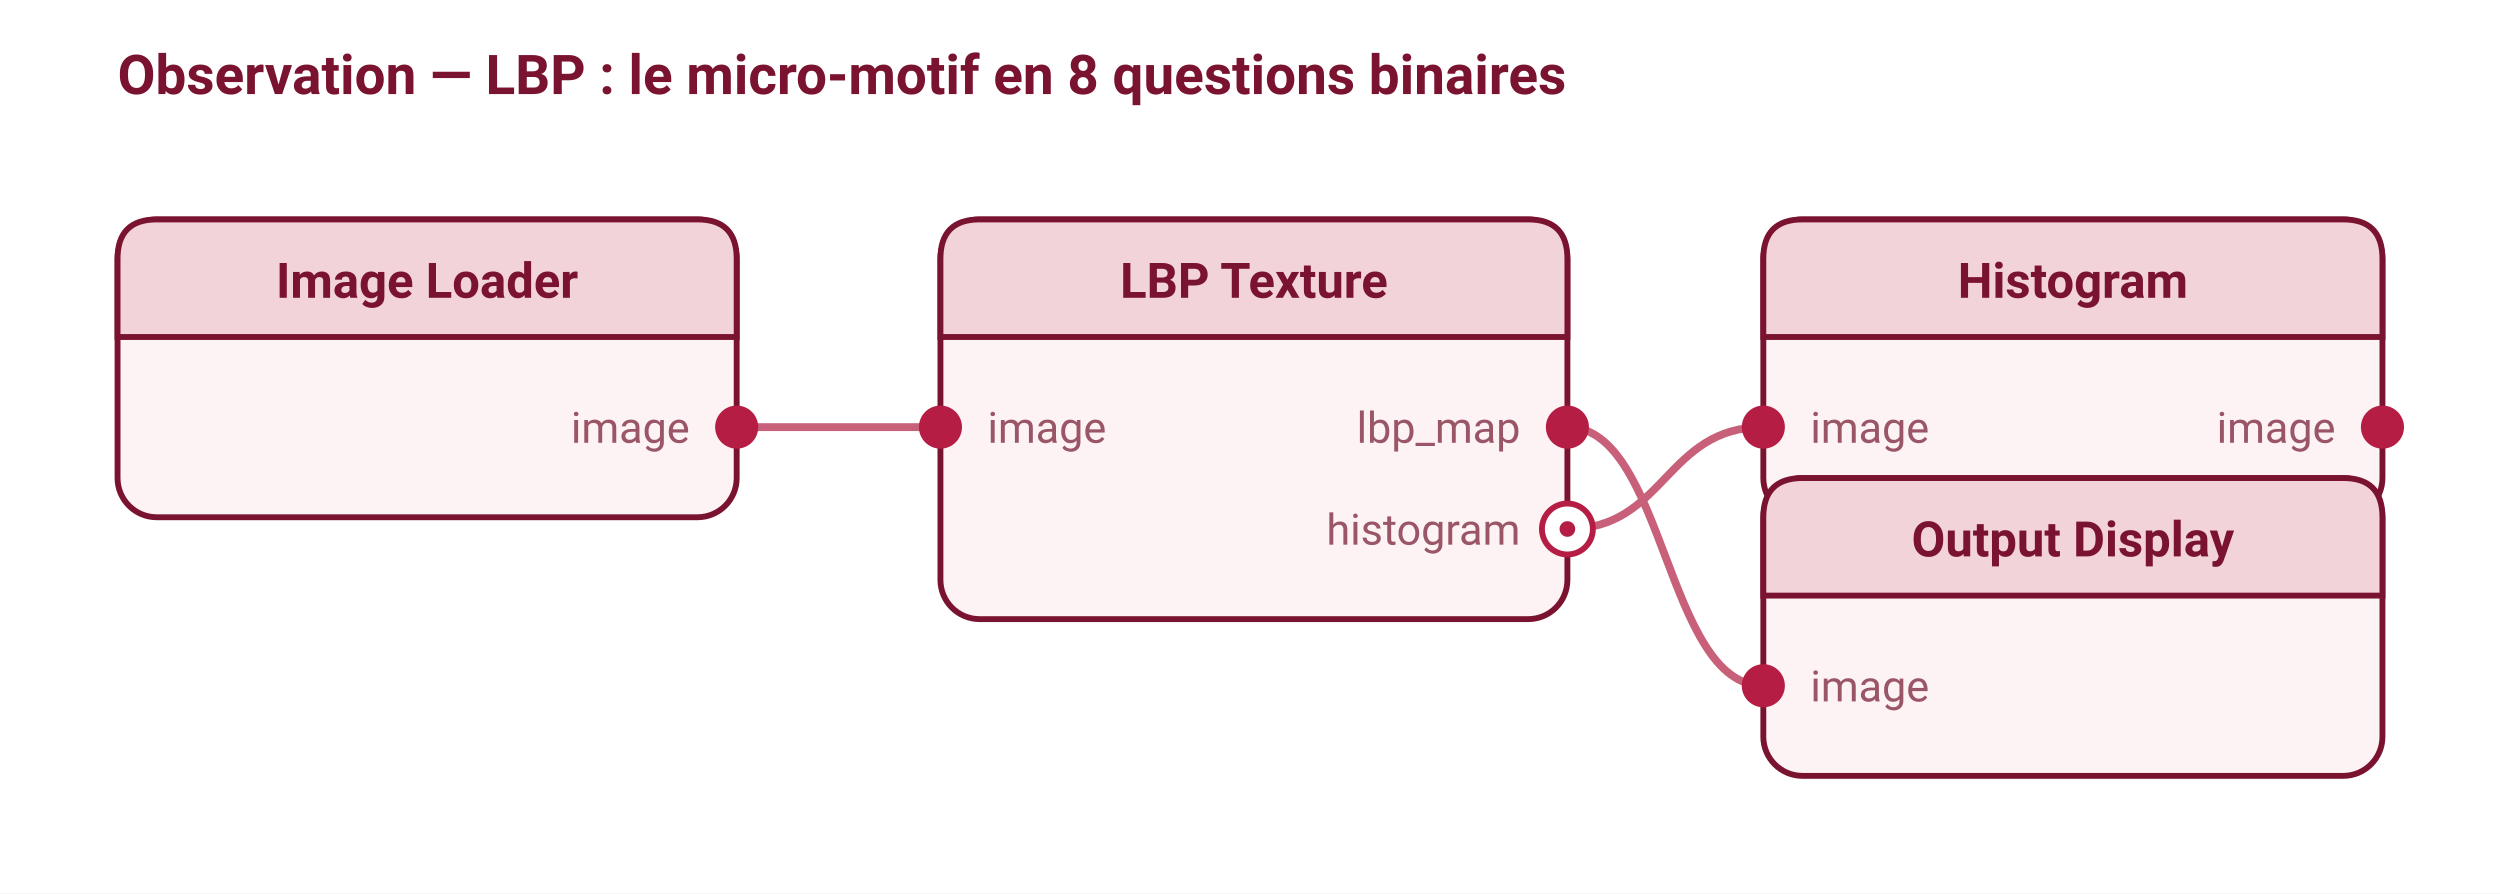
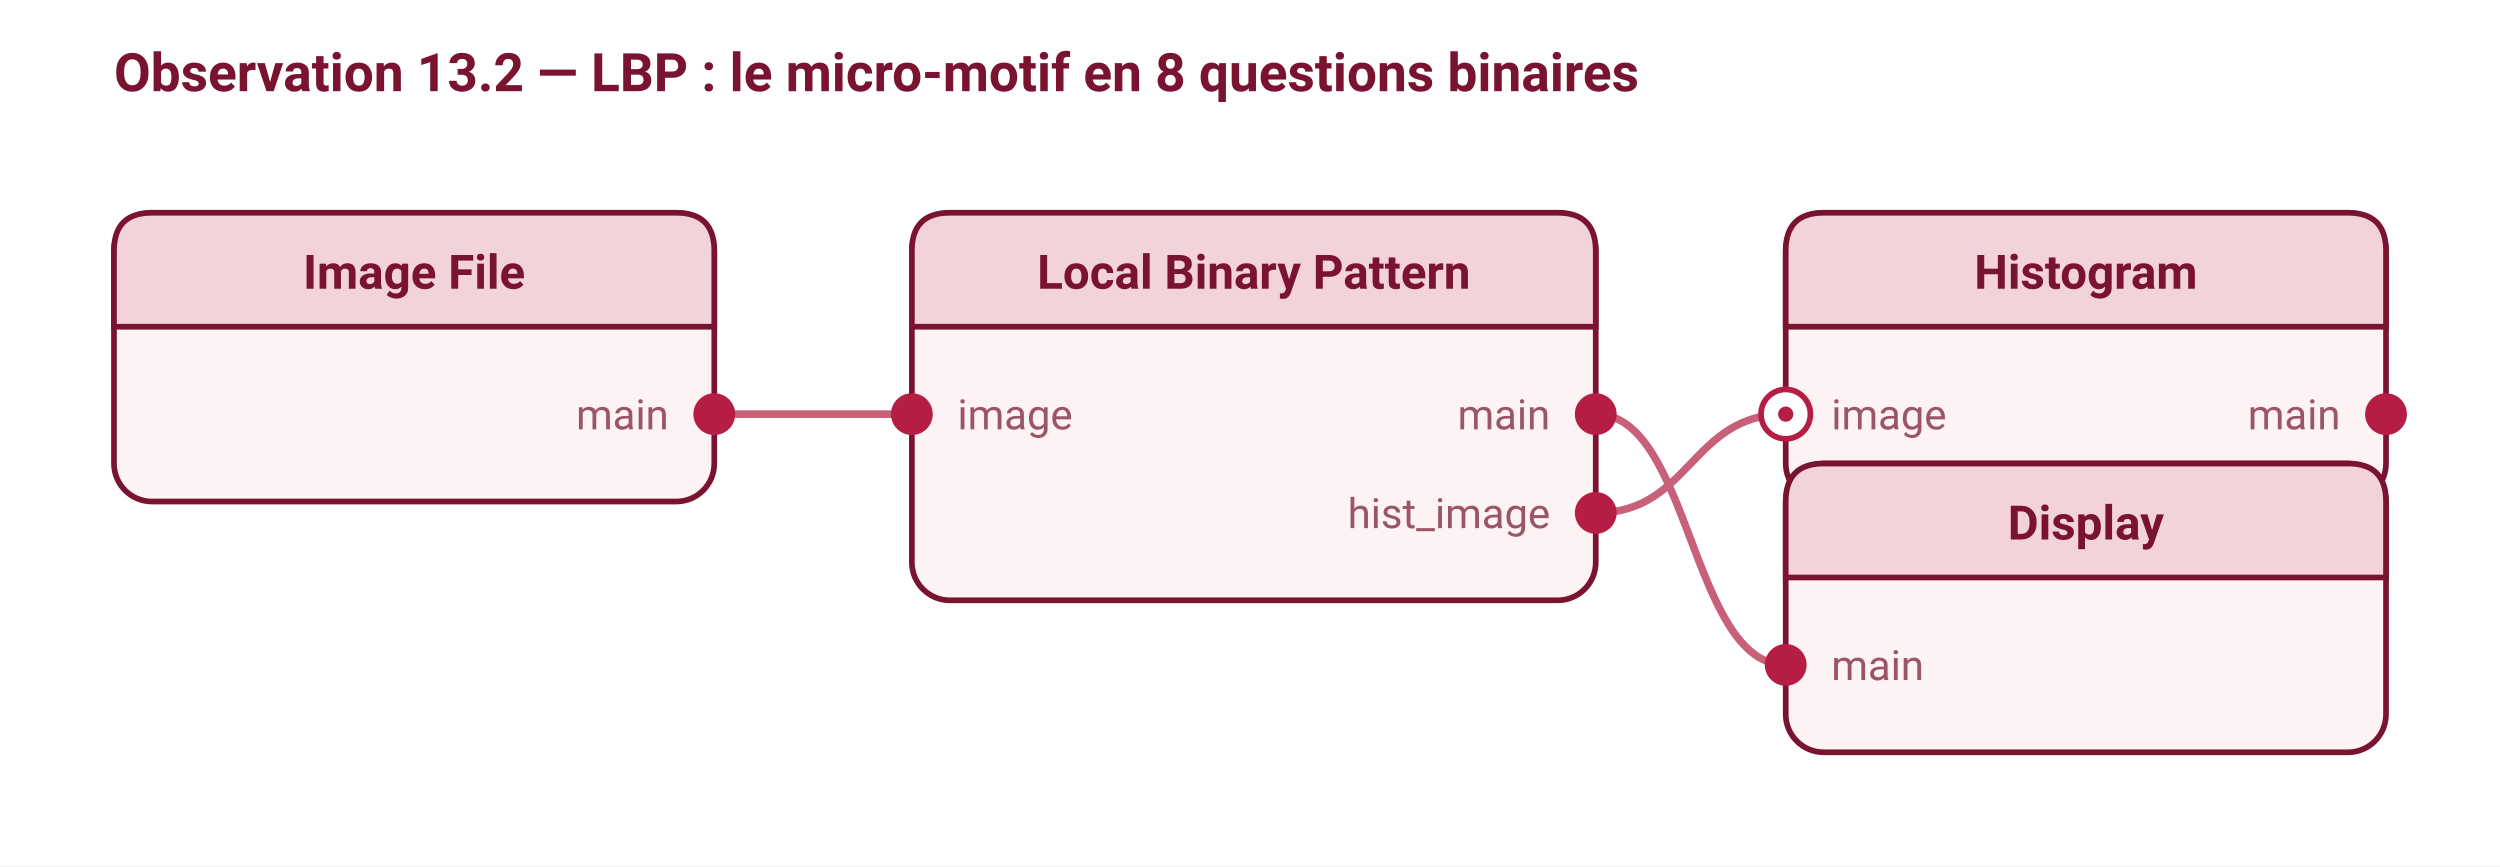
- <svg xmlns="http://www.w3.org/2000/svg" viewBox="-30 -56 638 228" width="638" height="228" font-family="ui-sans-serif, -apple-system, 'Segoe UI', Roboto, sans-serif">
-   <rect x="-30" y="-56" width="638" height="228" fill="#ffffff" />
-   <text x="0" y="-32" font-size="14" font-weight="600" fill="#7a1330">Observation — LBP : le micro-motif en 8 questions binaires</text>
+ <svg xmlns="http://www.w3.org/2000/svg" viewBox="-30 -56 658 228" width="658" height="228" font-family="ui-sans-serif, -apple-system, 'Segoe UI', Roboto, sans-serif">
+   <rect x="-30" y="-56" width="658" height="228" fill="#ffffff" />
+   <text x="0" y="-32" font-size="14" font-weight="600" fill="#7a1330">Observation 13.2 — LBP : le micro-motif en 8 questions binaires</text>
  <path d="M158.0,53.0 C184.0,53.0 184.0,53.0 210.0,53.0" fill="none" stroke="#c8607a" stroke-width="2" stroke-linecap="round" />
-   <path d="M370.0,53.0 C395.0,53.0 395.0,119.0 420.0,119.0" fill="none" stroke="#c8607a" stroke-width="2" stroke-linecap="round" />
-   <path d="M370.0,79.0 C395.0,79.0 395.0,53.0 420.0,53.0" fill="none" stroke="#c8607a" stroke-width="2" stroke-linecap="round" />
+   <path d="M390.0,53.0 C415.0,53.0 415.0,119.0 440.0,119.0" fill="none" stroke="#c8607a" stroke-width="2" stroke-linecap="round" />
+   <path d="M390.0,79.0 C415.0,79.0 415.0,53.0 440.0,53.0" fill="none" stroke="#c8607a" stroke-width="2" stroke-linecap="round" />
  <rect x="0" y="0" width="158" height="76" rx="10" fill="#fdf3f5" stroke="#7a1330" stroke-width="1.5" />
  <path d="M0,30 L0,10 Q0,0 10,0 L148,0 Q158,0 158,10 L158,30 Z" fill="#f3d3da" stroke="#7a1330" stroke-width="1.5" />
-   <text x="79" y="20" font-size="12.5" font-weight="600" text-anchor="middle" fill="#7a1330">Image Loader</text>
+   <text x="79" y="20" font-size="12.5" font-weight="600" text-anchor="middle" fill="#7a1330">Image File</text>
  <circle cx="158.0" cy="53.0" r="5.5" fill="#b51d44" />
-   <text x="146" y="57" font-size="11" text-anchor="end" fill="#9a5566">image</text>
-   <rect x="210" y="0" width="160" height="102" rx="10" fill="#fdf3f5" stroke="#7a1330" stroke-width="1.5" />
-   <path d="M210,30 L210,10 Q210,0 220,0 L360,0 Q370,0 370,10 L370,30 Z" fill="#f3d3da" stroke="#7a1330" stroke-width="1.5" />
-   <text x="290" y="20" font-size="12.5" font-weight="600" text-anchor="middle" fill="#7a1330">LBP Texture</text>
+   <text x="146" y="57" font-size="11" text-anchor="end" fill="#9a5566">main</text>
+   <rect x="210" y="0" width="180" height="102" rx="10" fill="#fdf3f5" stroke="#7a1330" stroke-width="1.5" />
+   <path d="M210,30 L210,10 Q210,0 220,0 L380,0 Q390,0 390,10 L390,30 Z" fill="#f3d3da" stroke="#7a1330" stroke-width="1.5" />
+   <text x="300" y="20" font-size="12.5" font-weight="600" text-anchor="middle" fill="#7a1330">Local Binary Pattern</text>
  <circle cx="210.0" cy="53.0" r="5.5" fill="#b51d44" />
  <text x="222" y="57" font-size="11" fill="#9a5566">image</text>
-   <circle cx="370.0" cy="53.0" r="5.5" fill="#b51d44" />
-   <text x="358" y="57" font-size="11" text-anchor="end" fill="#9a5566">lbp_map</text>
-   <circle cx="370.0" cy="79.0" r="6.5" fill="#ffffff" stroke="#b51d44" stroke-width="1.5" />
-   <circle cx="370.0" cy="79.0" r="2" fill="#b51d44" />
-   <text x="358" y="83" font-size="11" text-anchor="end" fill="#9a5566">histogram</text>
-   <rect x="420" y="0" width="158" height="76" rx="10" fill="#fdf3f5" stroke="#7a1330" stroke-width="1.5" />
-   <path d="M420,30 L420,10 Q420,0 430,0 L568,0 Q578,0 578,10 L578,30 Z" fill="#f3d3da" stroke="#7a1330" stroke-width="1.5" />
-   <text x="499" y="20" font-size="12.5" font-weight="600" text-anchor="middle" fill="#7a1330">Histogram</text>
-   <circle cx="420.0" cy="53.0" r="5.5" fill="#b51d44" />
-   <text x="432" y="57" font-size="11" fill="#9a5566">image</text>
-   <circle cx="578.0" cy="53.0" r="5.5" fill="#b51d44" />
-   <text x="566" y="57" font-size="11" text-anchor="end" fill="#9a5566">image</text>
-   <rect x="420" y="66" width="158" height="76" rx="10" fill="#fdf3f5" stroke="#7a1330" stroke-width="1.5" />
-   <path d="M420,96 L420,76 Q420,66 430,66 L568,66 Q578,66 578,76 L578,96 Z" fill="#f3d3da" stroke="#7a1330" stroke-width="1.5" />
-   <text x="499" y="86" font-size="12.5" font-weight="600" text-anchor="middle" fill="#7a1330">Output Display</text>
-   <circle cx="420.0" cy="119.0" r="5.5" fill="#b51d44" />
-   <text x="432" y="123" font-size="11" fill="#9a5566">image</text>
+   <circle cx="390.0" cy="53.0" r="5.5" fill="#b51d44" />
+   <text x="378" y="57" font-size="11" text-anchor="end" fill="#9a5566">main</text>
+   <circle cx="390.0" cy="79.0" r="5.5" fill="#b51d44" />
+   <text x="378" y="83" font-size="11" text-anchor="end" fill="#9a5566">hist_image</text>
+   <rect x="440" y="0" width="158" height="76" rx="10" fill="#fdf3f5" stroke="#7a1330" stroke-width="1.5" />
+   <path d="M440,30 L440,10 Q440,0 450,0 L588,0 Q598,0 598,10 L598,30 Z" fill="#f3d3da" stroke="#7a1330" stroke-width="1.5" />
+   <text x="519" y="20" font-size="12.5" font-weight="600" text-anchor="middle" fill="#7a1330">Histogram</text>
+   <circle cx="440.0" cy="53.0" r="6.5" fill="#ffffff" stroke="#b51d44" stroke-width="1.5" />
+   <circle cx="440.0" cy="53.0" r="2" fill="#b51d44" />
+   <text x="452" y="57" font-size="11" fill="#9a5566">image</text>
+   <circle cx="598.0" cy="53.0" r="5.5" fill="#b51d44" />
+   <text x="586" y="57" font-size="11" text-anchor="end" fill="#9a5566">main</text>
+   <rect x="440" y="66" width="158" height="76" rx="10" fill="#fdf3f5" stroke="#7a1330" stroke-width="1.5" />
+   <path d="M440,96 L440,76 Q440,66 450,66 L588,66 Q598,66 598,76 L598,96 Z" fill="#f3d3da" stroke="#7a1330" stroke-width="1.5" />
+   <text x="519" y="86" font-size="12.5" font-weight="600" text-anchor="middle" fill="#7a1330">Display</text>
+   <circle cx="440.0" cy="119.0" r="5.5" fill="#b51d44" />
+   <text x="452" y="123" font-size="11" fill="#9a5566">main</text>
</svg>
